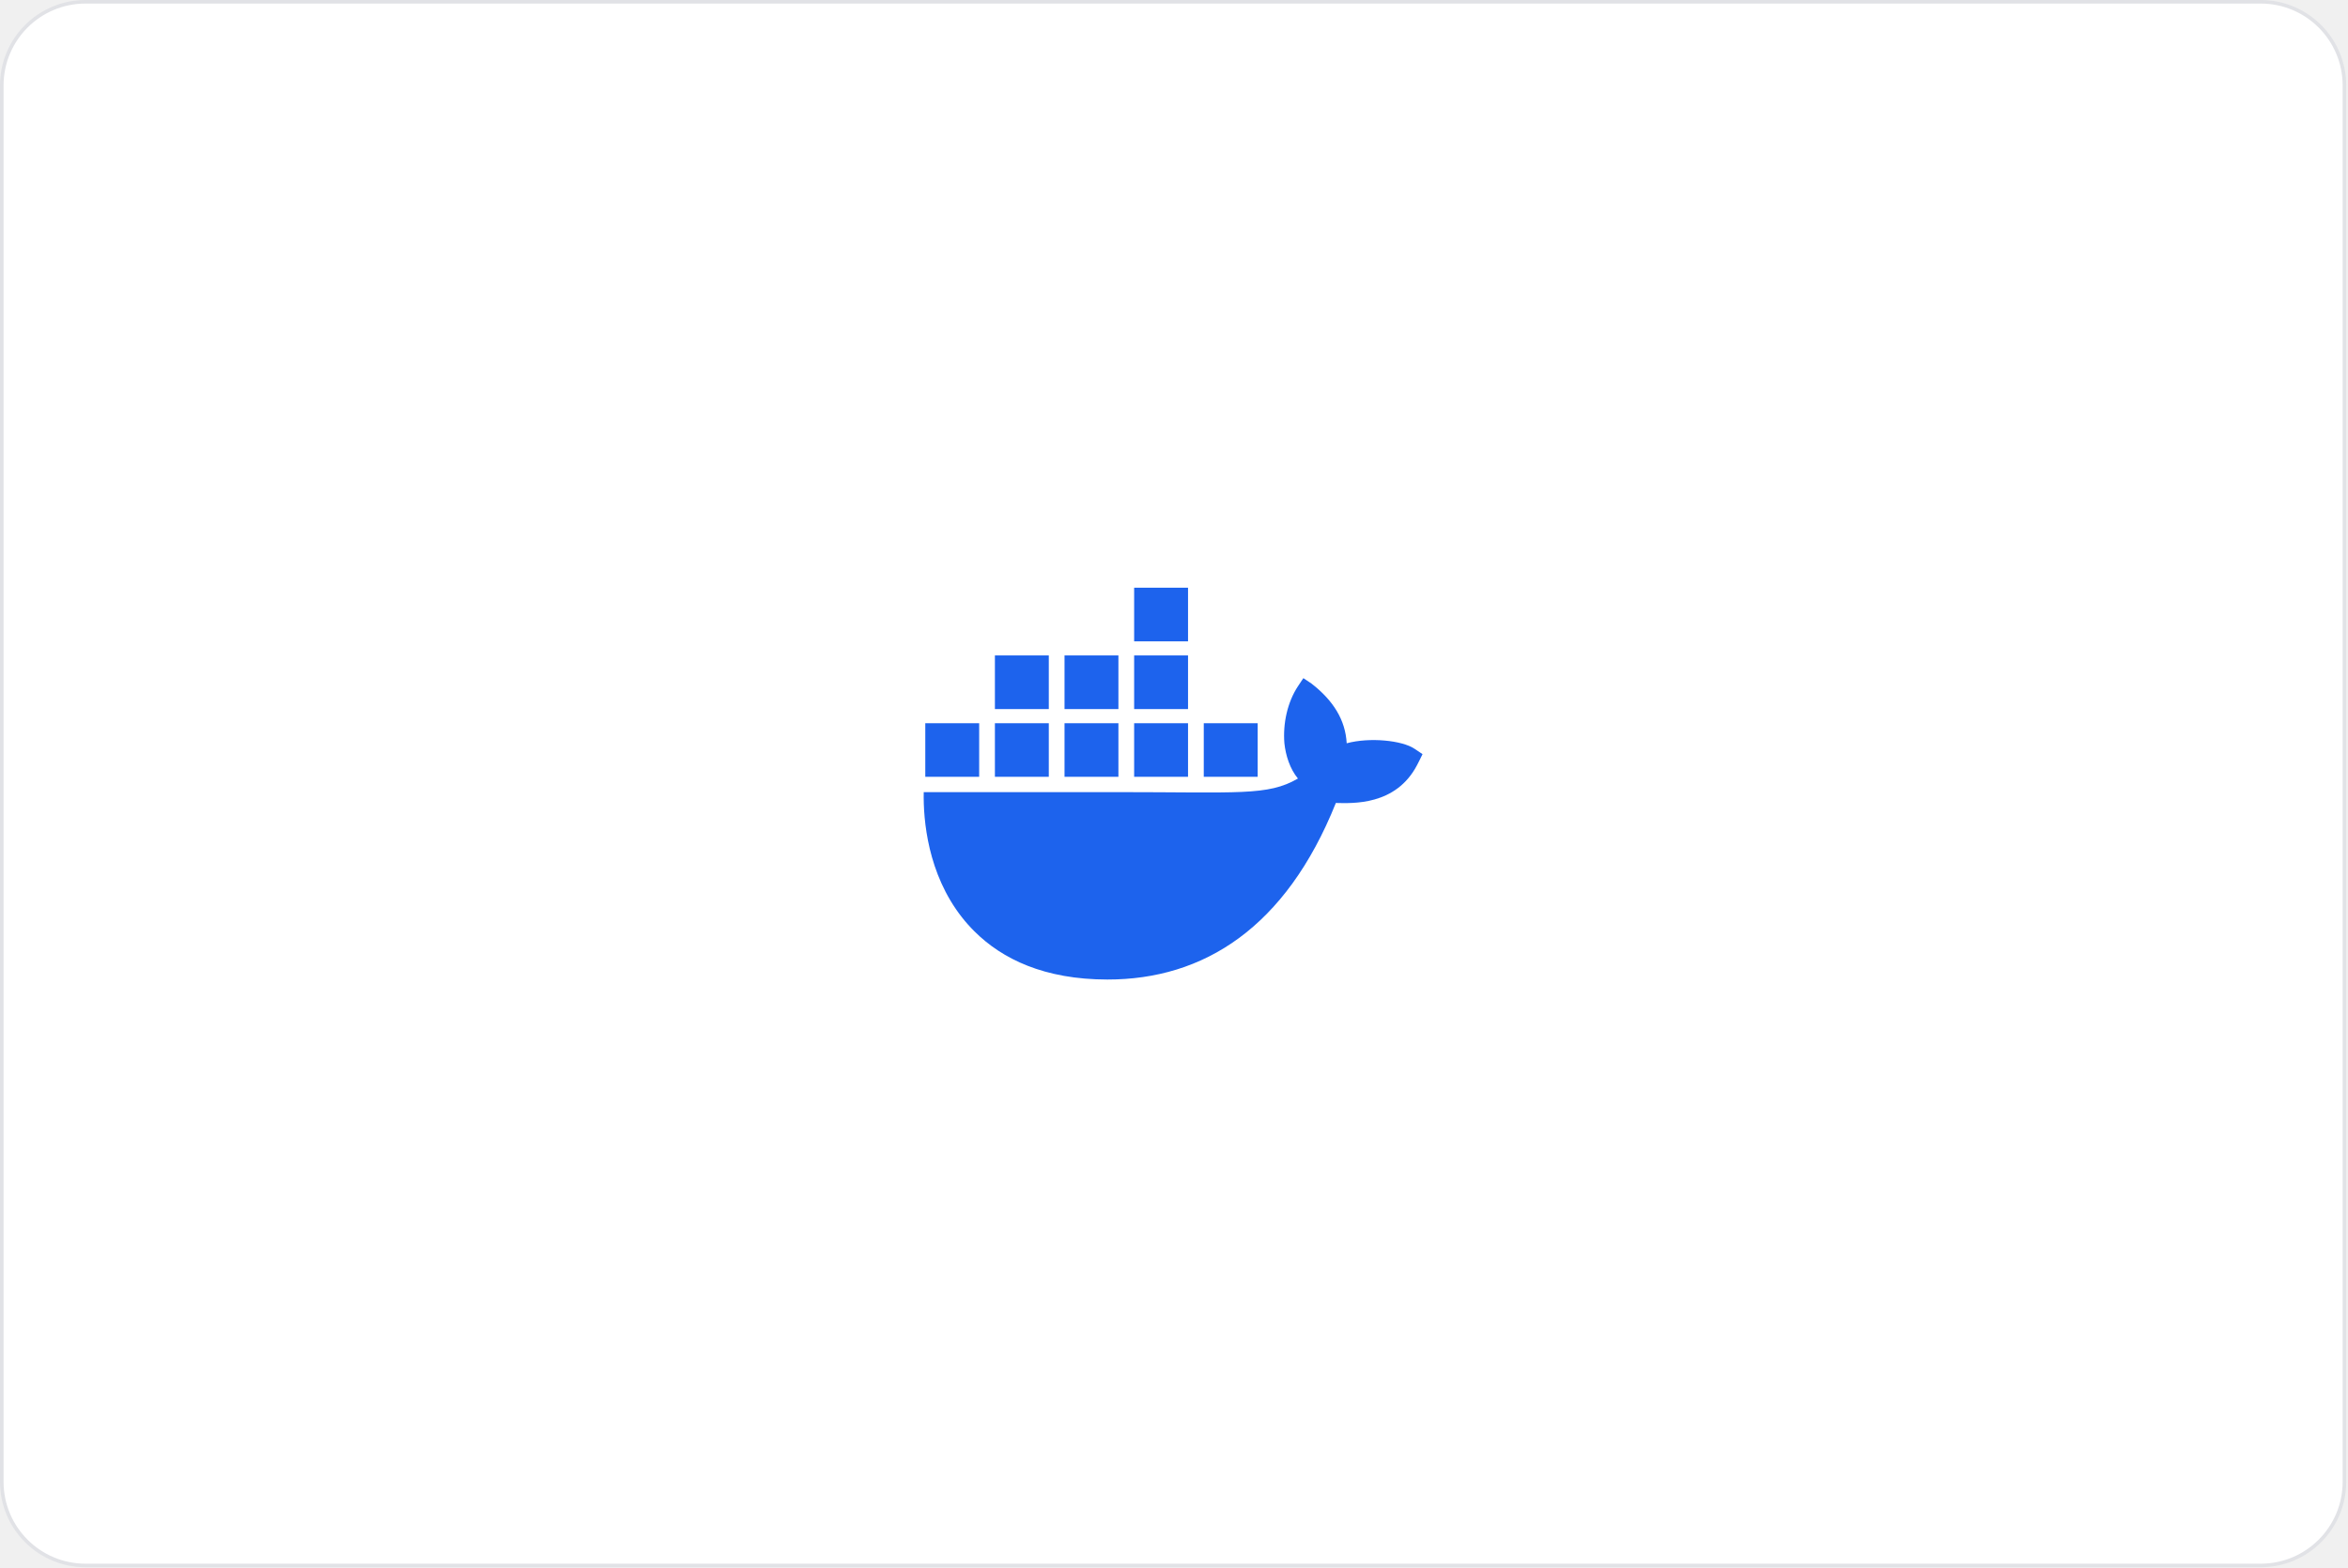
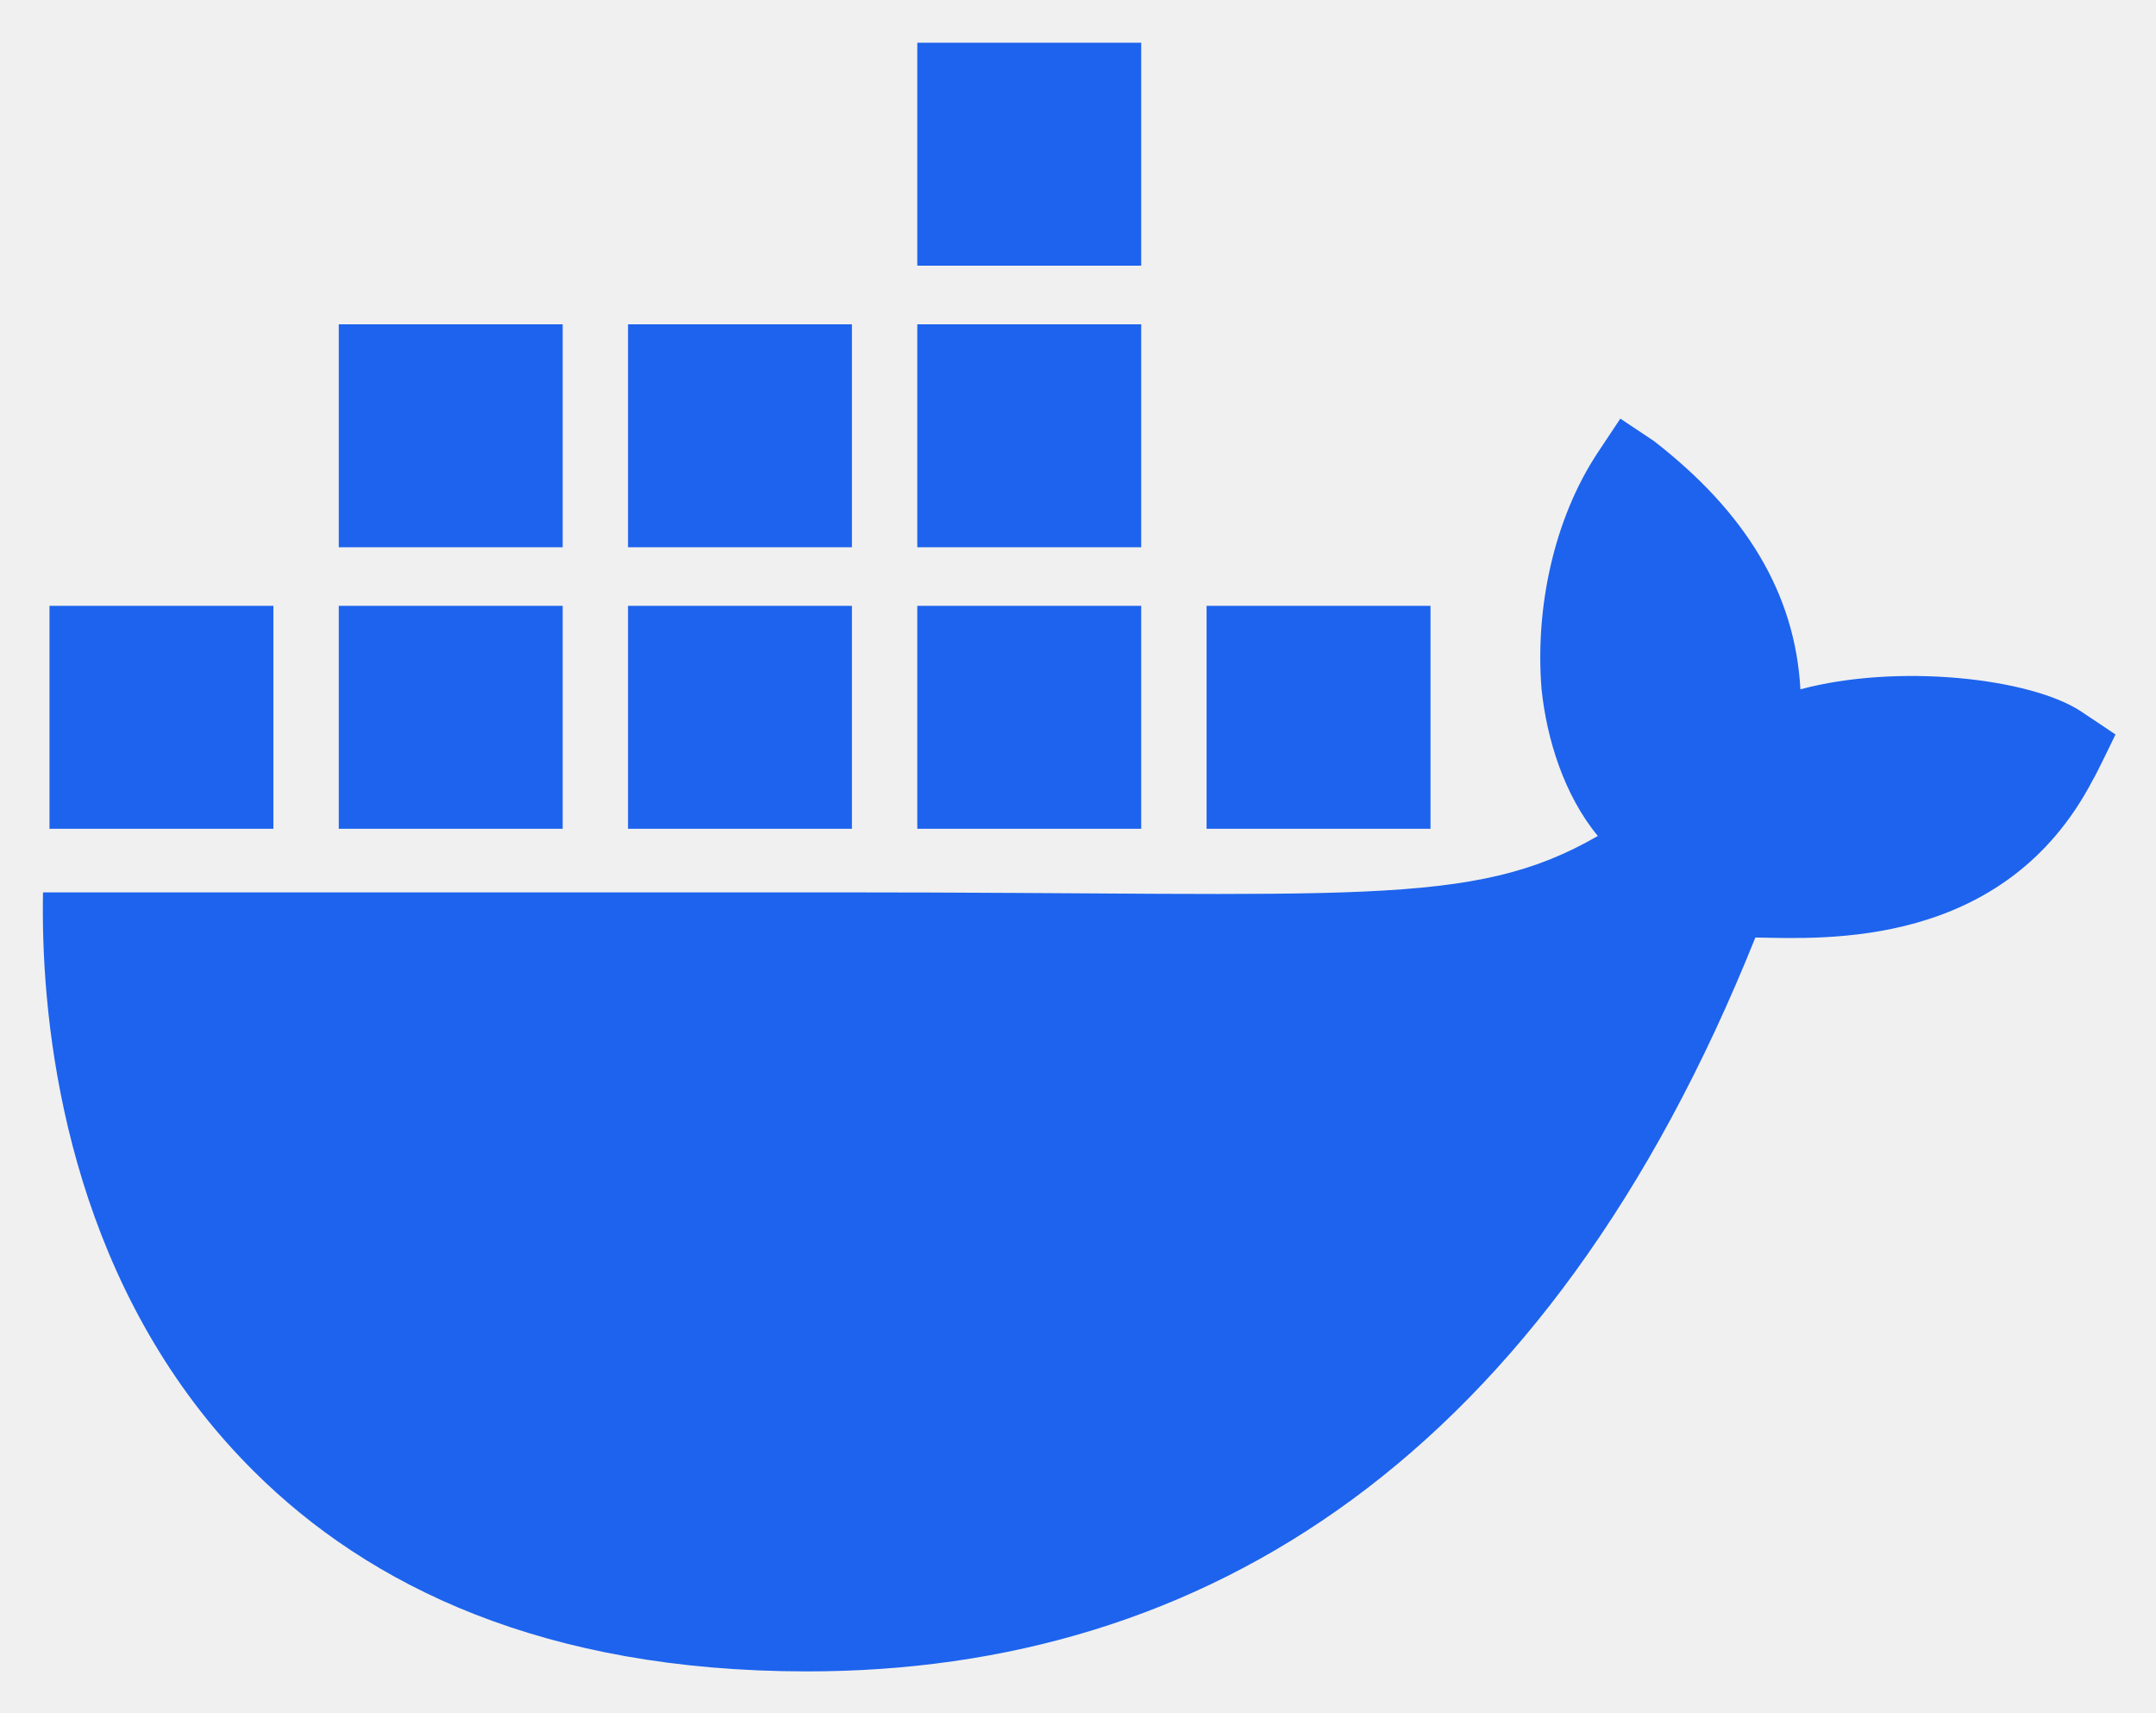
- <svg xmlns="http://www.w3.org/2000/svg" width="659" height="440" viewBox="0 0 659 440" fill="none">
-   <rect x="0.5" y="0.5" width="657.5" height="439" rx="23.5" fill="white" />
-   <rect x="0.5" y="0.5" width="657.5" height="439" rx="23.5" stroke="#E1E2E6" />
+ <svg xmlns="http://www.w3.org/2000/svg" preserveAspectRatio="xMidYMid meet" viewBox="256.351 162.114 145.639 115.654" fill="none">
  <path d="M396.977 210.195C393.544 207.894 384.525 206.912 377.969 208.671C377.617 202.17 374.246 196.691 368.086 191.91L365.806 190.387L364.286 192.673C361.299 197.186 360.039 203.202 360.485 208.671C360.837 212.041 362.013 215.827 364.286 218.575C355.753 223.503 347.885 222.384 313.046 222.384H259.257C259.101 230.216 260.365 245.278 269.987 257.54C271.051 258.895 272.215 260.205 273.481 261.467C281.305 269.266 293.126 274.985 310.802 275C337.769 275.025 360.872 260.514 374.927 225.433C379.551 225.507 391.76 226.258 397.735 214.766C397.881 214.573 399.255 211.72 399.255 211.72L396.977 210.197V210.195ZM294.361 203.034H279.235V218.09H294.361V203.034ZM313.899 203.034H298.774V218.09H313.899V203.034ZM333.44 203.034H318.315V218.09H333.44V203.034ZM352.982 203.034H337.856V218.09H352.982V203.034ZM274.819 203.034H259.694V218.09H274.819V203.034ZM294.361 184.018H279.235V199.074H294.361V184.018ZM313.899 184.018H298.774V199.074H313.899V184.018ZM333.44 184.018H318.315V199.074H333.44V184.018ZM333.44 165H318.315V180.056H333.44V165Z" fill="#1D63ED" />
</svg>
